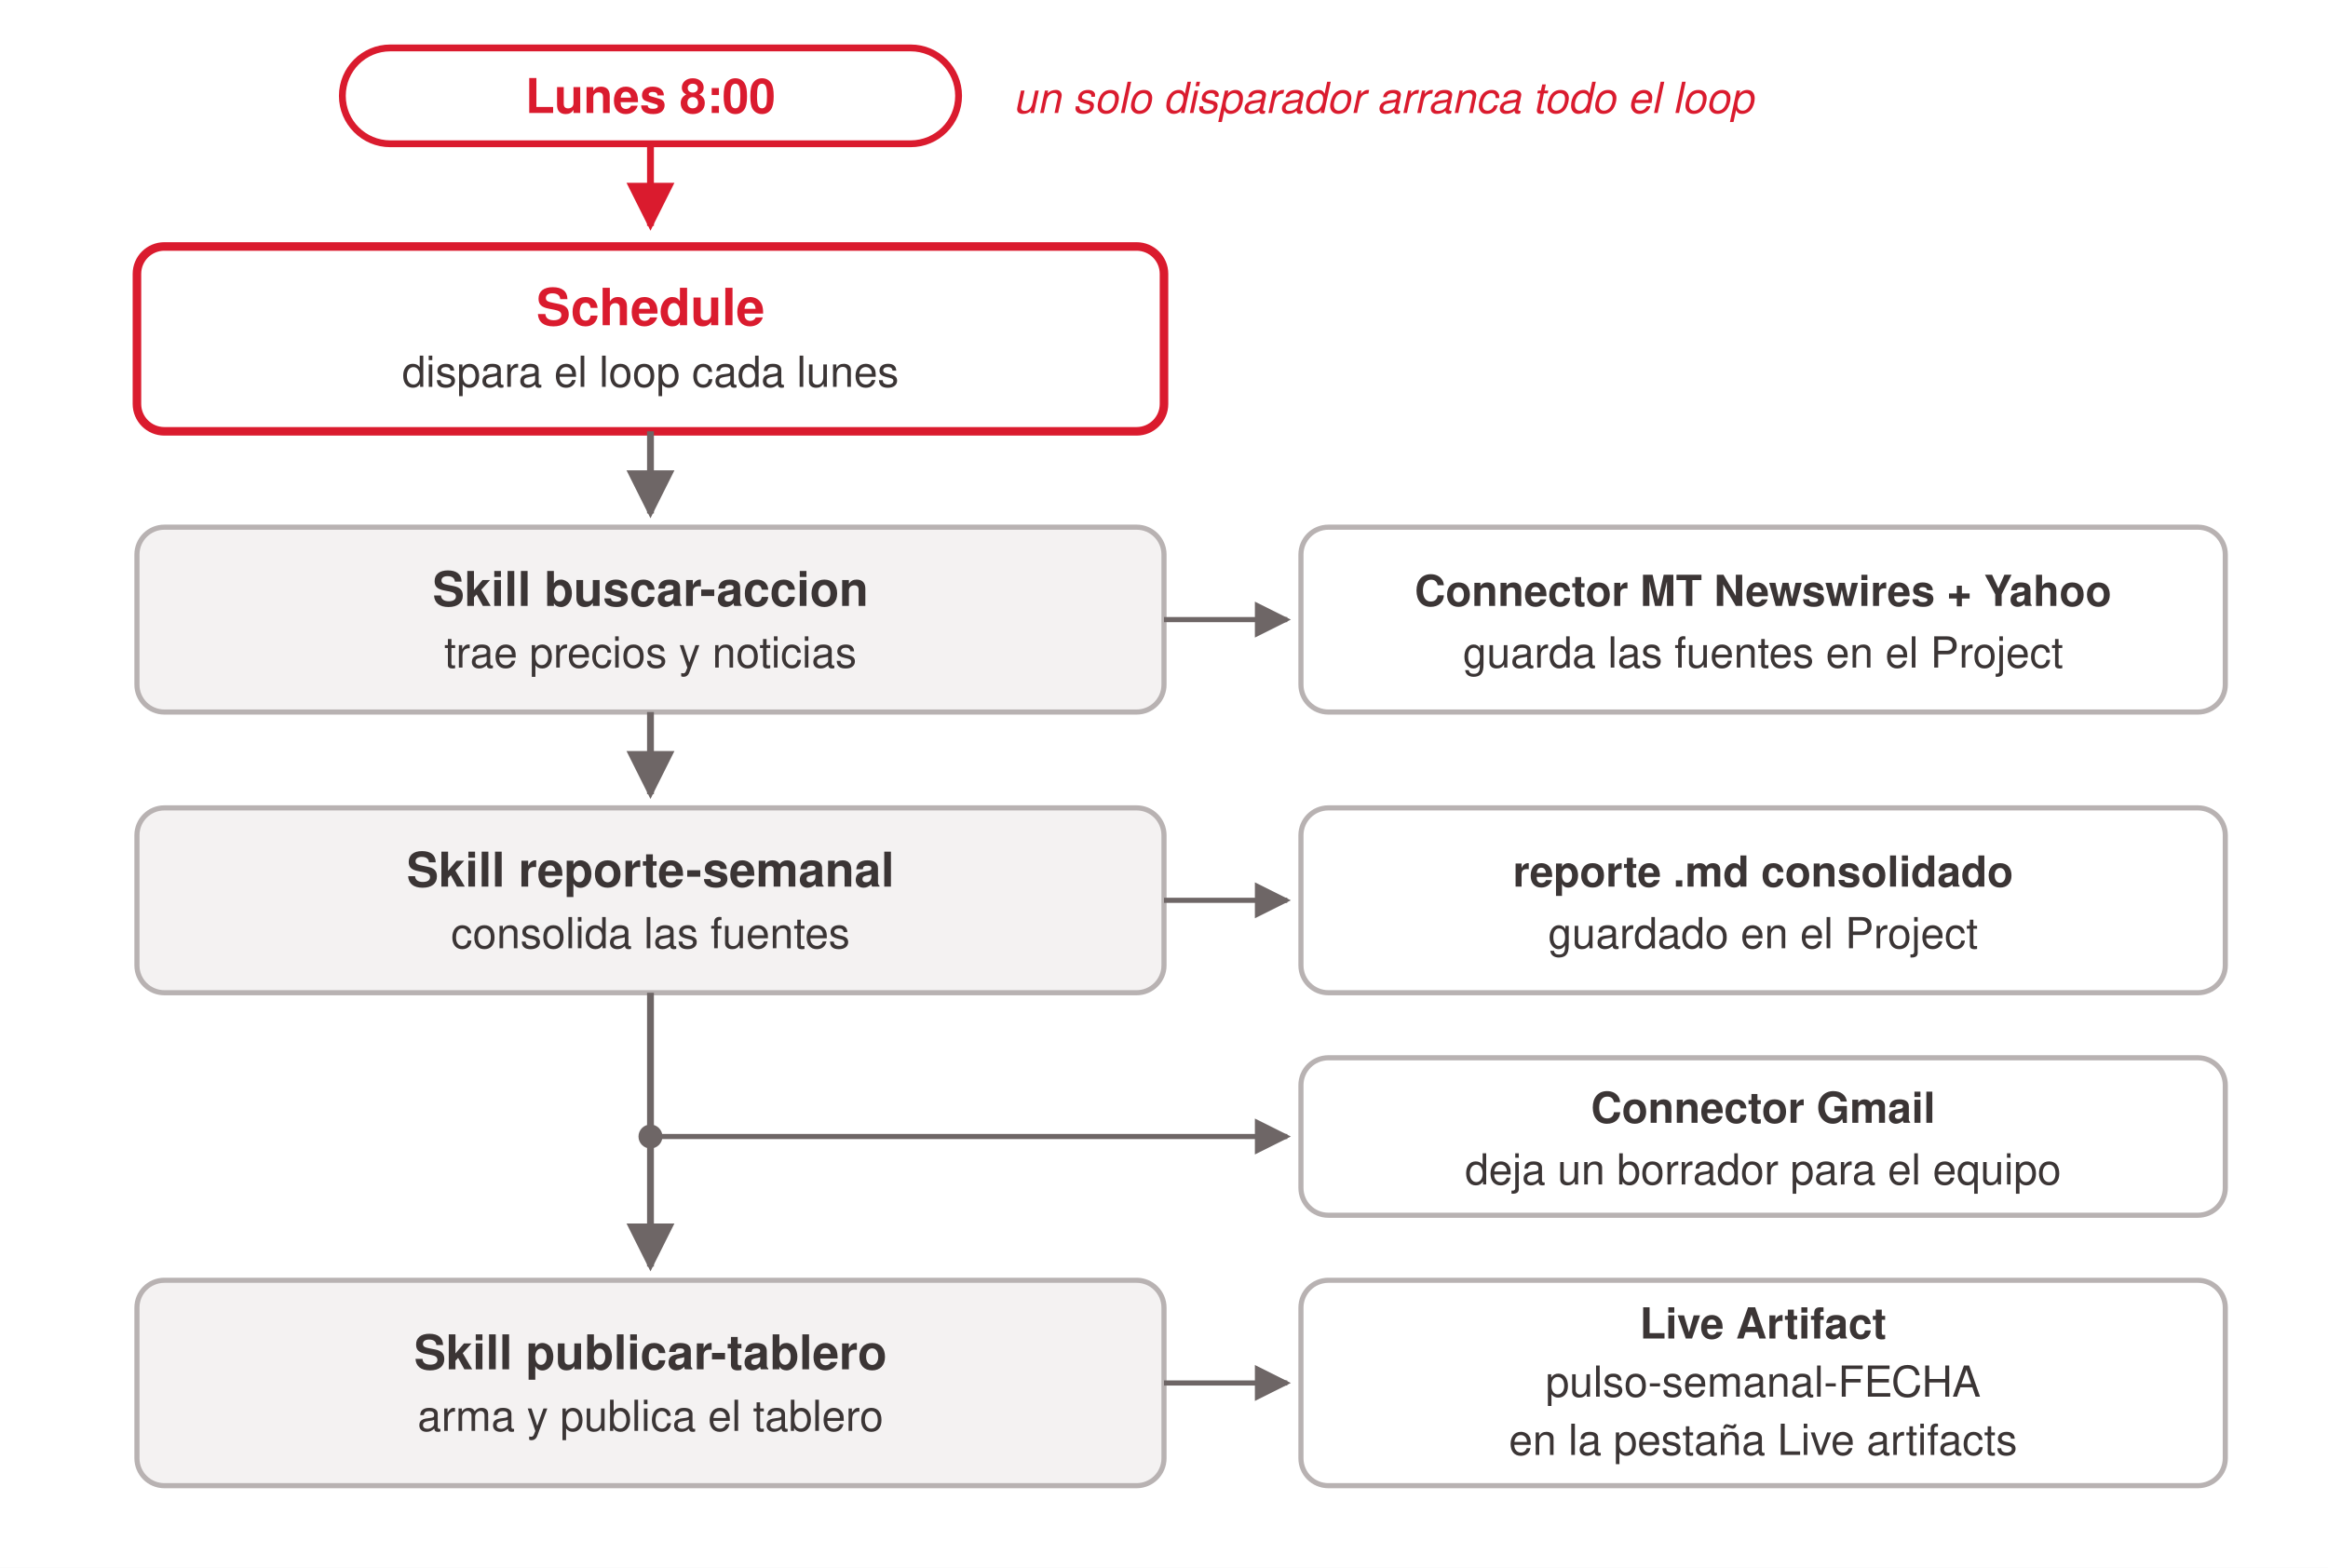
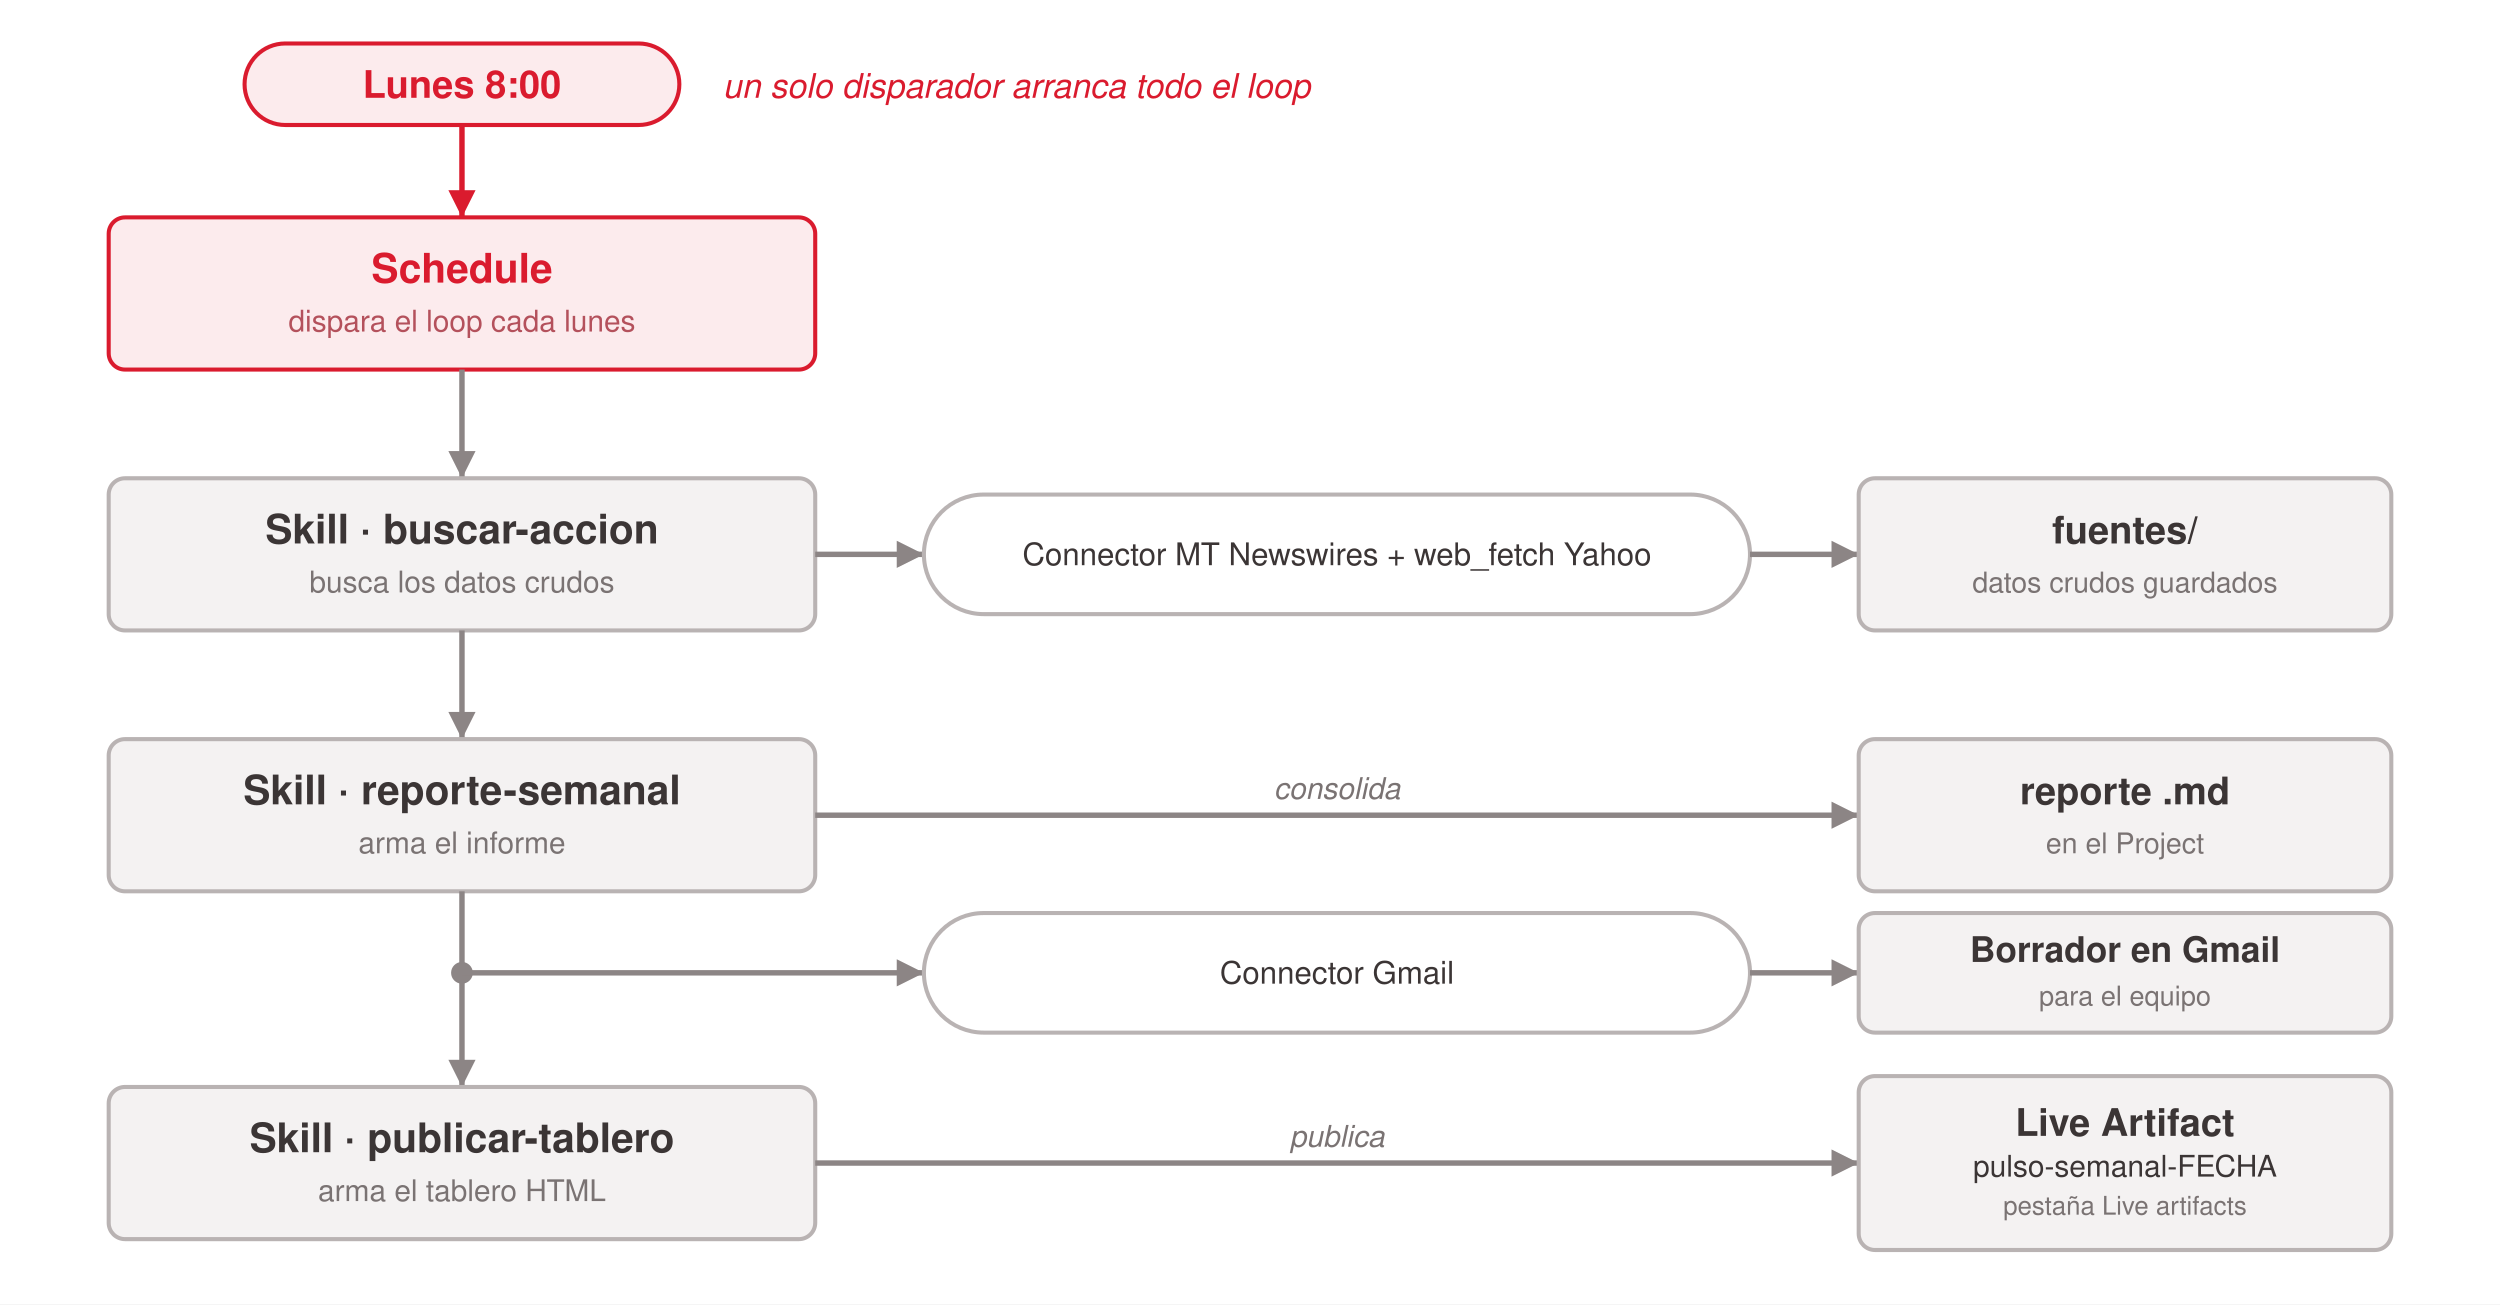
- <svg xmlns="http://www.w3.org/2000/svg" viewBox="0 0 680 458" role="img">
+ <svg xmlns="http://www.w3.org/2000/svg" viewBox="0 0 920 480">
  <defs>
-     <marker id="arrow-grey" viewBox="0 0 10 10" refX="9" refY="5" markerWidth="7" markerHeight="7" orient="auto">
-       <path d="M 0 0 L 10 5 L 0 10 z" fill="#6E6666" />
+     <marker id="ah-grey" viewBox="0 0 10 10" refX="10" refY="5" markerUnits="userSpaceOnUse" markerWidth="10" markerHeight="10" orient="auto">
+       <path d="M 0 0 L 10 5 L 0 10 z" fill="#8C8585" />
    </marker>
-     <marker id="arrow-red" viewBox="0 0 10 10" refX="9" refY="5" markerWidth="7" markerHeight="7" orient="auto">
+     <marker id="ah-red" viewBox="0 0 10 10" refX="10" refY="5" markerUnits="userSpaceOnUse" markerWidth="10" markerHeight="10" orient="auto">
      <path d="M 0 0 L 10 5 L 0 10 z" fill="#DA1B2E" />
    </marker>
  </defs>
-   <rect x="0" y="0" width="680" height="458" fill="#ffffff" />
+   <rect x="0" y="0" width="920" height="480" fill="#ffffff" />
  <g font-family="Helvetica, Arial, sans-serif" fill="#3B3535">
-     <rect x="100" y="14" width="180" height="28" rx="14" fill="#ffffff" stroke="#DA1B2E" stroke-width="2" />
-     <text x="190" y="33" text-anchor="middle" font-size="14" font-weight="bold" fill="#DA1B2E">Lunes 8:00</text>
-     <line x1="190" y1="42" x2="190" y2="66" stroke="#DA1B2E" stroke-width="2" marker-end="url(#arrow-red)" />
-     <text x="296" y="33" font-size="12.5" font-style="italic" fill="#DA1B2E">un solo disparador arranca todo el loop</text>
-     <rect x="40" y="72" width="300" height="54" rx="8" fill="#ffffff" stroke="#DA1B2E" stroke-width="2.5" />
-     <text x="190" y="95" text-anchor="middle" font-size="15" font-weight="bold" fill="#DA1B2E">Schedule</text>
-     <text x="190" y="113" text-anchor="middle" font-size="12.5">dispara el loop cada lunes</text>
-     <line x1="190" y1="126" x2="190" y2="150" stroke="#6E6666" stroke-width="2" marker-end="url(#arrow-grey)" />
-     <rect x="40" y="154" width="300" height="54" rx="8" fill="#F4F2F2" stroke="#B8B2B2" stroke-width="1.5" />
-     <text x="190" y="177" text-anchor="middle" font-size="14" font-weight="bold">Skill buscar-accion</text>
-     <text x="190" y="195" text-anchor="middle" font-size="12.5">trae precios y noticias</text>
-     <line x1="340" y1="181" x2="376" y2="181" stroke="#6E6666" stroke-width="1.5" marker-end="url(#arrow-grey)" />
-     <rect x="380" y="154" width="270" height="54" rx="8" fill="#ffffff" stroke="#B8B2B2" stroke-width="1.5" />
-     <text x="515" y="177" text-anchor="middle" font-size="12.5" font-weight="bold">Connector MT Newswires + Yahoo</text>
-     <text x="515" y="195" text-anchor="middle" font-size="12.5">guarda las fuentes en el Project</text>
-     <line x1="190" y1="208" x2="190" y2="232" stroke="#6E6666" stroke-width="2" marker-end="url(#arrow-grey)" />
-     <rect x="40" y="236" width="300" height="54" rx="8" fill="#F4F2F2" stroke="#B8B2B2" stroke-width="1.5" />
-     <text x="190" y="259" text-anchor="middle" font-size="14" font-weight="bold">Skill reporte-semanal</text>
-     <text x="190" y="277" text-anchor="middle" font-size="12.5">consolida las fuentes</text>
-     <line x1="340" y1="263" x2="376" y2="263" stroke="#6E6666" stroke-width="1.5" marker-end="url(#arrow-grey)" />
-     <rect x="380" y="236" width="270" height="54" rx="8" fill="#ffffff" stroke="#B8B2B2" stroke-width="1.5" />
-     <text x="515" y="259" text-anchor="middle" font-size="12.5" font-weight="bold">reporte .md consolidado</text>
-     <text x="515" y="277" text-anchor="middle" font-size="12.5">guardado en el Project</text>
-     <line x1="190" y1="290" x2="190" y2="370" stroke="#6E6666" stroke-width="2" marker-end="url(#arrow-grey)" />
-     <circle cx="190" cy="332" r="3.5" fill="#6E6666" />
-     <line x1="190" y1="332" x2="376" y2="332" stroke="#6E6666" stroke-width="1.5" marker-end="url(#arrow-grey)" />
-     <rect x="380" y="309" width="270" height="46" rx="8" fill="#ffffff" stroke="#B8B2B2" stroke-width="1.5" />
-     <text x="515" y="328" text-anchor="middle" font-size="12.5" font-weight="bold">Connector Gmail</text>
-     <text x="515" y="346" text-anchor="middle" font-size="12.5">deja un borrador para el equipo</text>
-     <rect x="40" y="374" width="300" height="60" rx="8" fill="#F4F2F2" stroke="#B8B2B2" stroke-width="1.5" />
-     <text x="190" y="400" text-anchor="middle" font-size="14" font-weight="bold">Skill publicar-tablero</text>
-     <text x="190" y="418" text-anchor="middle" font-size="12.5">arma y publica el tablero</text>
-     <line x1="340" y1="404" x2="376" y2="404" stroke="#6E6666" stroke-width="1.5" marker-end="url(#arrow-grey)" />
-     <rect x="380" y="374" width="270" height="60" rx="8" fill="#ffffff" stroke="#B8B2B2" stroke-width="1.5" />
-     <text x="515" y="391" text-anchor="middle" font-size="12.5" font-weight="bold">Live Artifact</text>
-     <text x="515" y="408" text-anchor="middle" font-size="12.5">pulso-semanal-FECHA</text>
-     <text x="515" y="425" text-anchor="middle" font-size="12.5">en la pestaña Live artifacts</text>
+     <rect x="90" y="16" width="160" height="30" rx="15" fill="#FCEBED" stroke="#DA1B2E" stroke-width="1.5" />
+     <text x="170" y="36" text-anchor="middle" font-size="14" font-weight="600" fill="#DA1B2E">Lunes 8:00</text>
+     <text x="266" y="36" text-anchor="start" font-size="12.5" font-style="italic" fill="#DA1B2E">un solo disparador arranca todo el loop</text>
+     <line x1="170" y1="46" x2="170" y2="80" stroke="#DA1B2E" stroke-width="2" marker-end="url(#ah-red)" />
+     <rect x="40" y="80" width="260" height="56" rx="6" fill="#FCEBED" stroke="#DA1B2E" stroke-width="1.5" />
+     <text x="170" y="104" text-anchor="middle" font-size="15" font-weight="600" fill="#DA1B2E">Schedule</text>
+     <text x="170" y="122" text-anchor="middle" font-size="11" fill="#B4515C">dispara el loop cada lunes</text>
+     <line x1="170" y1="136" x2="170" y2="176" stroke="#8C8585" stroke-width="2" marker-end="url(#ah-grey)" />
+     <rect x="40" y="176" width="260" height="56" rx="6" fill="#F4F2F2" stroke="#B9B3B3" stroke-width="1.5" />
+     <text x="170" y="200" text-anchor="middle" font-size="15" font-weight="600">Skill · buscar-accion</text>
+     <text x="170" y="218" text-anchor="middle" font-size="11" fill="#7A7373">busca los datos crudos</text>
+     <line x1="300" y1="204" x2="340" y2="204" stroke="#8C8585" stroke-width="2" marker-end="url(#ah-grey)" />
+     <rect x="340" y="182" width="304" height="44" rx="22" fill="#FFFFFF" stroke="#B9B3B3" stroke-width="1.5" />
+     <text x="492" y="208" text-anchor="middle" font-size="11.5">Connector MT Newswires + web_fetch Yahoo</text>
+     <line x1="644" y1="204" x2="684" y2="204" stroke="#8C8585" stroke-width="2" marker-end="url(#ah-grey)" />
+     <rect x="684" y="176" width="196" height="56" rx="6" fill="#F4F2F2" stroke="#B9B3B3" stroke-width="1.5" />
+     <text x="782" y="200" text-anchor="middle" font-size="14" font-weight="600">fuentes/</text>
+     <text x="782" y="218" text-anchor="middle" font-size="10.5" fill="#7A7373">datos crudos guardados</text>
+     <line x1="170" y1="232" x2="170" y2="272" stroke="#8C8585" stroke-width="2" marker-end="url(#ah-grey)" />
+     <rect x="40" y="272" width="260" height="56" rx="6" fill="#F4F2F2" stroke="#B9B3B3" stroke-width="1.5" />
+     <text x="170" y="296" text-anchor="middle" font-size="15" font-weight="600">Skill · reporte-semanal</text>
+     <text x="170" y="314" text-anchor="middle" font-size="11" fill="#7A7373">arma el informe</text>
+     <line x1="300" y1="300" x2="684" y2="300" stroke="#8C8585" stroke-width="2" marker-end="url(#ah-grey)" />
+     <text x="492" y="294" text-anchor="middle" font-size="11" font-style="italic" fill="#7A7373">consolida</text>
+     <rect x="684" y="272" width="196" height="56" rx="6" fill="#F4F2F2" stroke="#B9B3B3" stroke-width="1.5" />
+     <text x="782" y="296" text-anchor="middle" font-size="14" font-weight="600">reporte .md</text>
+     <text x="782" y="314" text-anchor="middle" font-size="10.5" fill="#7A7373">en el Project</text>
+     <line x1="170" y1="328" x2="170" y2="400" stroke="#8C8585" stroke-width="2" marker-end="url(#ah-grey)" />
+     <circle cx="170" cy="358" r="4" fill="#8C8585" />
+     <line x1="170" y1="358" x2="340" y2="358" stroke="#8C8585" stroke-width="2" marker-end="url(#ah-grey)" />
+     <rect x="340" y="336" width="304" height="44" rx="22" fill="#FFFFFF" stroke="#B9B3B3" stroke-width="1.5" />
+     <text x="492" y="362" text-anchor="middle" font-size="11.5">Connector Gmail</text>
+     <line x1="644" y1="358" x2="684" y2="358" stroke="#8C8585" stroke-width="2" marker-end="url(#ah-grey)" />
+     <rect x="684" y="336" width="196" height="44" rx="6" fill="#F4F2F2" stroke="#B9B3B3" stroke-width="1.5" />
+     <text x="782" y="354" text-anchor="middle" font-size="13" font-weight="600">Borrador en Gmail</text>
+     <text x="782" y="370" text-anchor="middle" font-size="10" fill="#7A7373">para el equipo</text>
+     <rect x="40" y="400" width="260" height="56" rx="6" fill="#F4F2F2" stroke="#B9B3B3" stroke-width="1.5" />
+     <text x="170" y="424" text-anchor="middle" font-size="15" font-weight="600">Skill · publicar-tablero</text>
+     <text x="170" y="442" text-anchor="middle" font-size="11" fill="#7A7373">arma el tablero HTML</text>
+     <line x1="300" y1="428" x2="684" y2="428" stroke="#8C8585" stroke-width="2" marker-end="url(#ah-grey)" />
+     <text x="492" y="422" text-anchor="middle" font-size="11" font-style="italic" fill="#7A7373">publica</text>
+     <rect x="684" y="396" width="196" height="64" rx="6" fill="#F4F2F2" stroke="#B9B3B3" stroke-width="1.5" />
+     <text x="782" y="418" text-anchor="middle" font-size="14" font-weight="600">Live Artifact</text>
+     <text x="782" y="433" text-anchor="middle" font-size="11" fill="#3B3535">pulso-semanal-FECHA</text>
+     <text x="782" y="447" text-anchor="middle" font-size="9.5" fill="#7A7373">pestaña Live artifacts</text>
  </g>
</svg>
